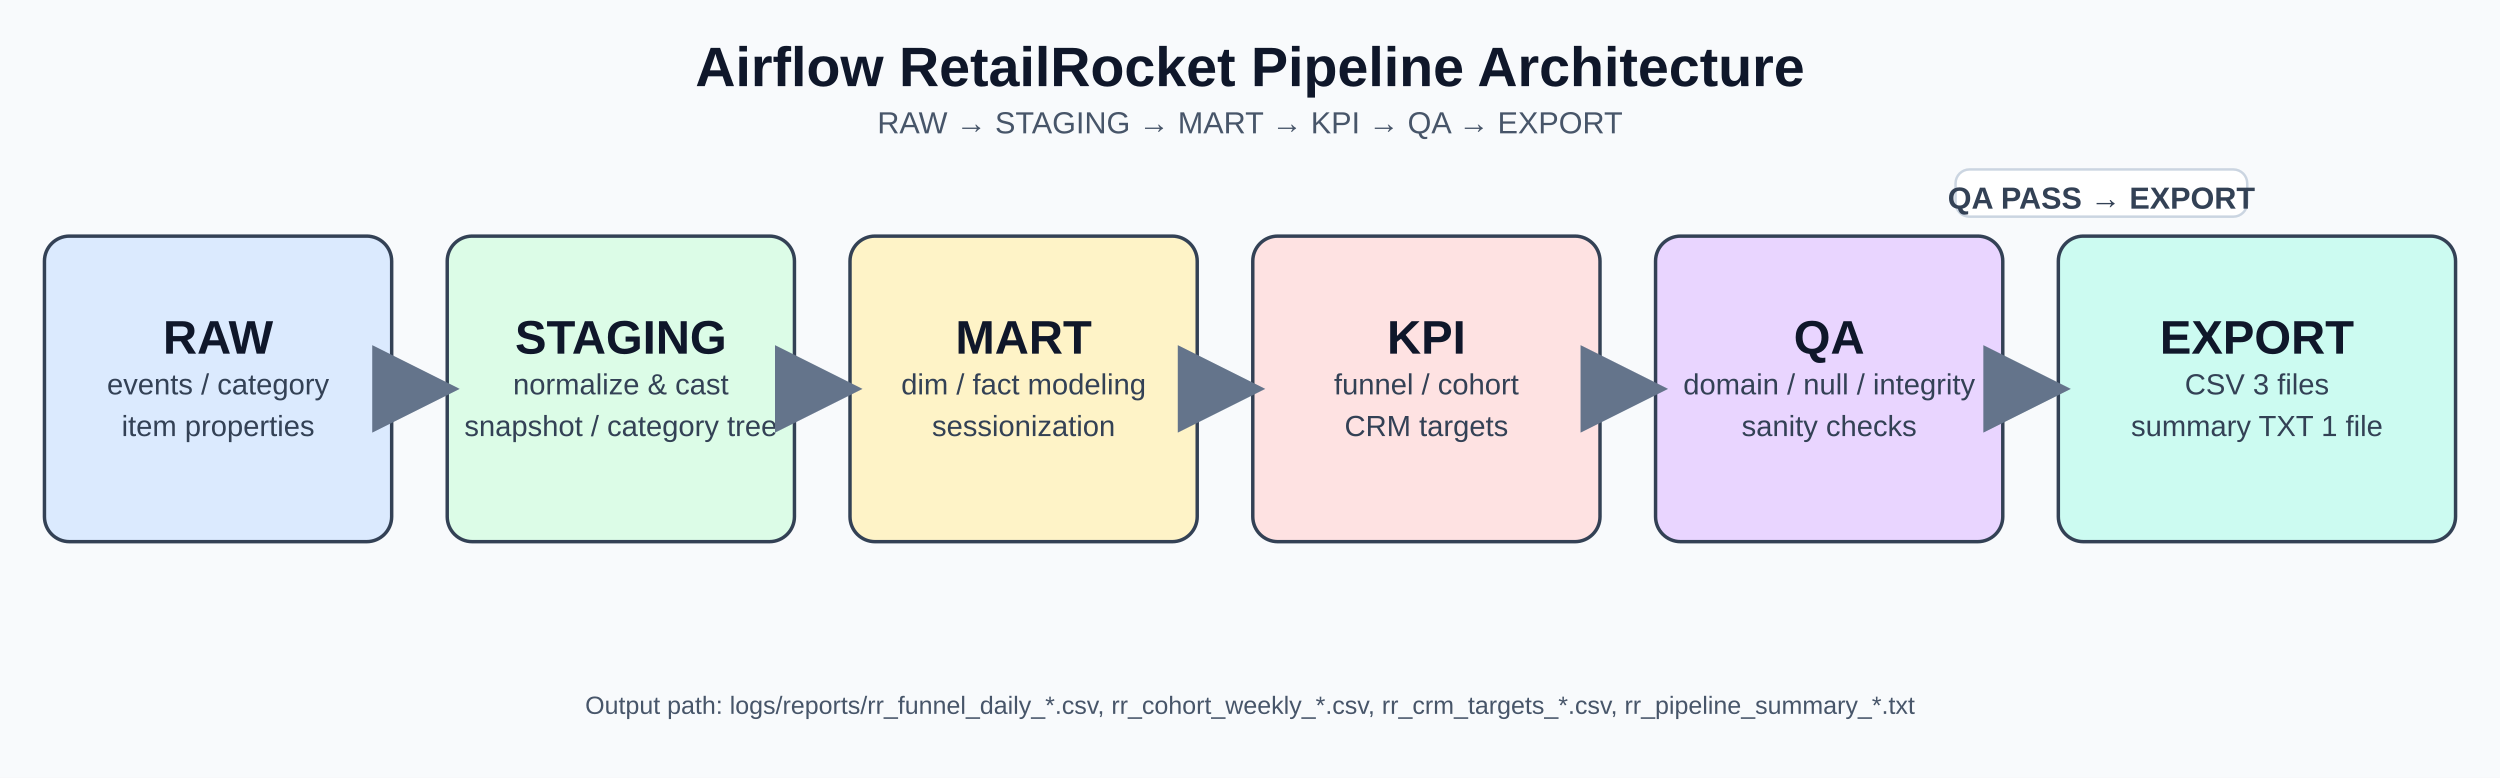
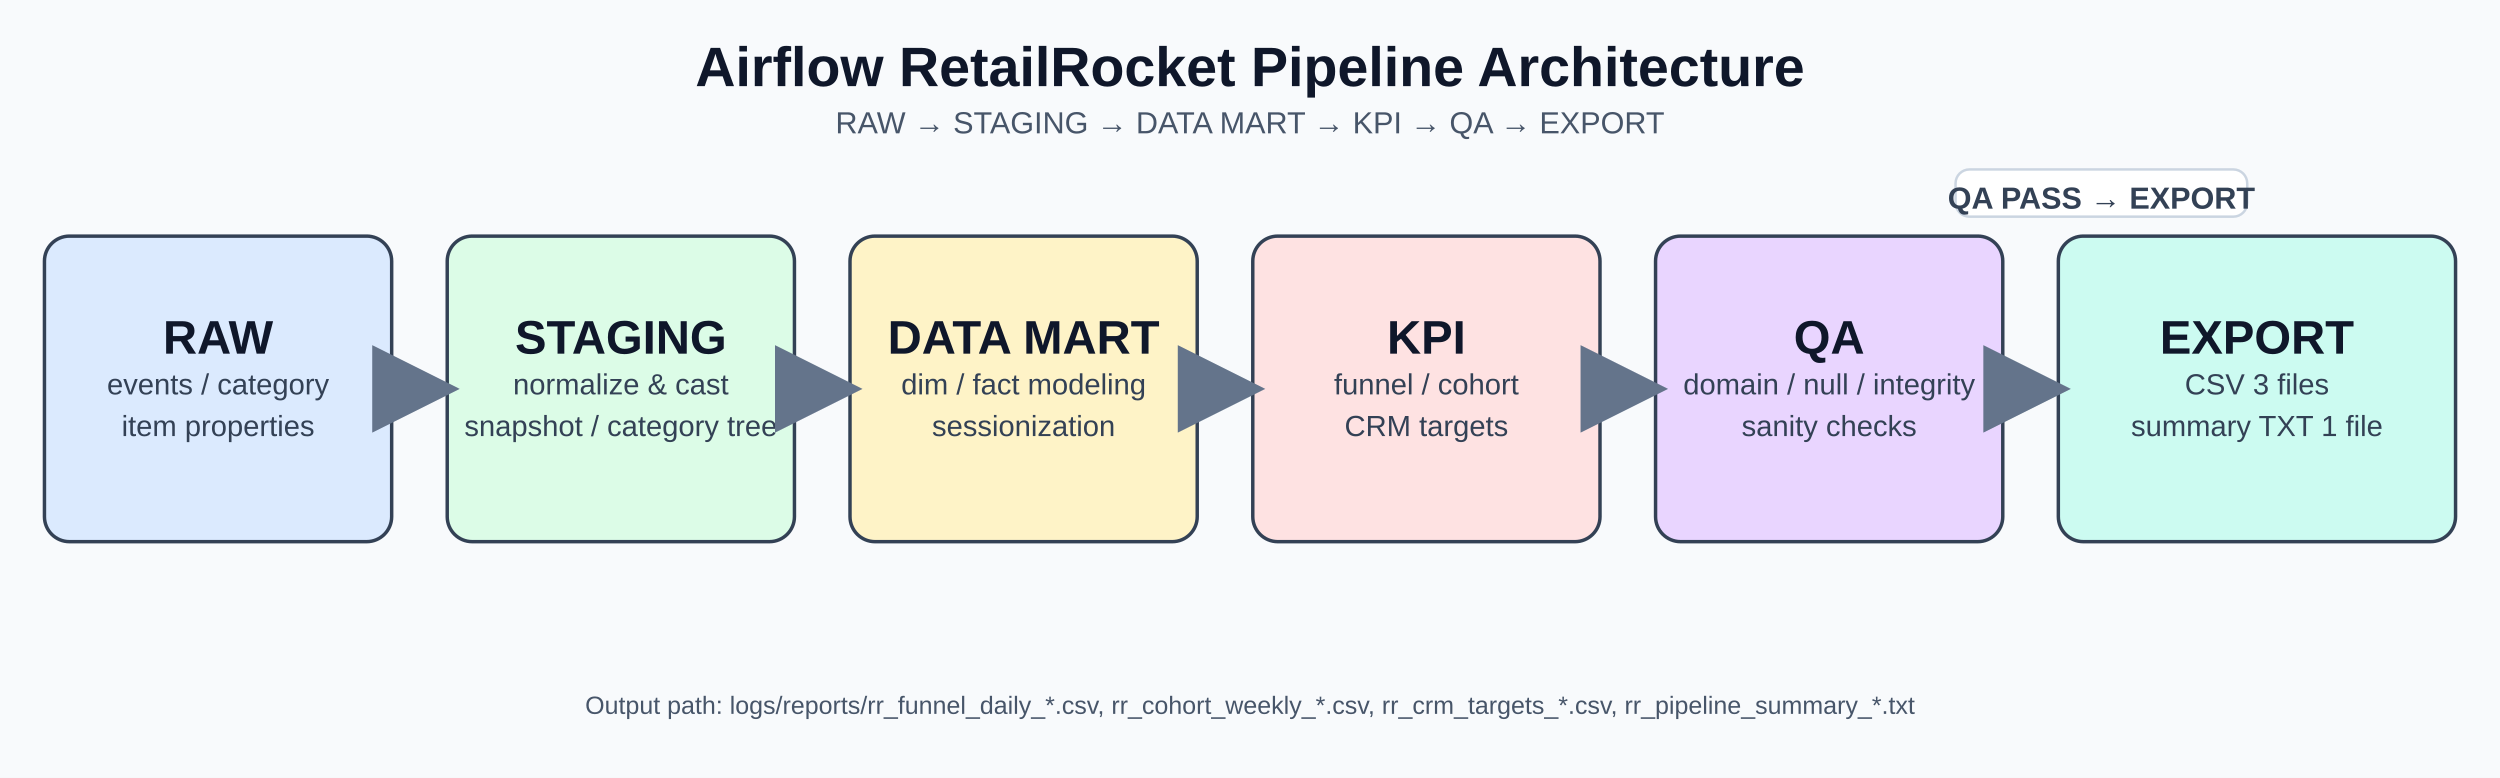
<svg xmlns="http://www.w3.org/2000/svg" width="1800" height="560" viewBox="0 0 1800 560" fill="none">
  <defs>
    <style>
      .title { font-family: "Pretendard", "Noto Sans KR", "Malgun Gothic", "Apple SD Gothic Neo", Arial, sans-serif; font-size: 40px; font-weight: 700; fill: #0f172a; }
      .subTitle { font-family: "Pretendard", "Noto Sans KR", "Malgun Gothic", "Apple SD Gothic Neo", Arial, sans-serif; font-size: 22px; font-weight: 500; fill: #475569; }
      .boxTitle { font-family: "Pretendard", "Noto Sans KR", "Malgun Gothic", "Apple SD Gothic Neo", Arial, sans-serif; font-size: 34px; font-weight: 700; fill: #0f172a; }
      .boxLine { font-family: "Pretendard", "Noto Sans KR", "Malgun Gothic", "Apple SD Gothic Neo", Arial, sans-serif; font-size: 21px; font-weight: 500; fill: #334155; }
      .gate { font-family: "Pretendard", "Noto Sans KR", "Malgun Gothic", "Apple SD Gothic Neo", Arial, sans-serif; font-size: 22px; font-weight: 700; fill: #334155; }
      .footer { font-family: "Pretendard", "Noto Sans KR", "Malgun Gothic", "Apple SD Gothic Neo", Arial, sans-serif; font-size: 18px; font-weight: 500; fill: #475569; }
    </style>
    <marker id="arrow" markerWidth="14" markerHeight="14" refX="12" refY="7" orient="auto">
      <path d="M0,0 L14,7 L0,14 z" fill="#64748b" />
    </marker>
  </defs>
  <rect x="0" y="0" width="1800" height="560" fill="#f8fafc" />
  <text x="900" y="62" text-anchor="middle" class="title">Airflow RetailRocket Pipeline Architecture</text>
-   <text x="900" y="96" text-anchor="middle" class="subTitle">RAW → STAGING → MART → KPI → QA → EXPORT</text>
+   <text x="900" y="96" text-anchor="middle" class="subTitle">RAW → STAGING → DATA MART → KPI → QA → EXPORT</text>
  <g>
    <rect x="32" y="170" rx="18" ry="18" width="250" height="220" fill="#dbeafe" stroke="#334155" stroke-width="2.5" />
    <text x="157" y="245" text-anchor="middle" dominant-baseline="middle" class="boxTitle">RAW</text>
    <text x="157" y="278" text-anchor="middle" dominant-baseline="middle" class="boxLine">events / category</text>
    <text x="157" y="308" text-anchor="middle" dominant-baseline="middle" class="boxLine">item properties</text>
  </g>
  <g>
    <rect x="322" y="170" rx="18" ry="18" width="250" height="220" fill="#dcfce7" stroke="#334155" stroke-width="2.5" />
    <text x="447" y="245" text-anchor="middle" dominant-baseline="middle" class="boxTitle">STAGING</text>
    <text x="447" y="278" text-anchor="middle" dominant-baseline="middle" class="boxLine">normalize &amp; cast</text>
    <text x="447" y="308" text-anchor="middle" dominant-baseline="middle" class="boxLine">snapshot / category tree</text>
  </g>
  <g>
    <rect x="612" y="170" rx="18" ry="18" width="250" height="220" fill="#fef3c7" stroke="#334155" stroke-width="2.5" />
-     <text x="737" y="245" text-anchor="middle" dominant-baseline="middle" class="boxTitle">MART</text>
+     <text x="737" y="245" text-anchor="middle" dominant-baseline="middle" class="boxTitle">DATA MART</text>
    <text x="737" y="278" text-anchor="middle" dominant-baseline="middle" class="boxLine">dim / fact modeling</text>
    <text x="737" y="308" text-anchor="middle" dominant-baseline="middle" class="boxLine">sessionization</text>
  </g>
  <g>
    <rect x="902" y="170" rx="18" ry="18" width="250" height="220" fill="#fee2e2" stroke="#334155" stroke-width="2.5" />
    <text x="1027" y="245" text-anchor="middle" dominant-baseline="middle" class="boxTitle">KPI</text>
    <text x="1027" y="278" text-anchor="middle" dominant-baseline="middle" class="boxLine">funnel / cohort</text>
    <text x="1027" y="308" text-anchor="middle" dominant-baseline="middle" class="boxLine">CRM targets</text>
  </g>
  <g>
    <rect x="1192" y="170" rx="18" ry="18" width="250" height="220" fill="#e9d5ff" stroke="#334155" stroke-width="2.5" />
    <text x="1317" y="245" text-anchor="middle" dominant-baseline="middle" class="boxTitle">QA</text>
    <text x="1317" y="278" text-anchor="middle" dominant-baseline="middle" class="boxLine">domain / null / integrity</text>
    <text x="1317" y="308" text-anchor="middle" dominant-baseline="middle" class="boxLine">sanity checks</text>
  </g>
  <g>
    <rect x="1482" y="170" rx="18" ry="18" width="286" height="220" fill="#ccfbf1" stroke="#334155" stroke-width="2.5" />
    <text x="1625" y="245" text-anchor="middle" dominant-baseline="middle" class="boxTitle">EXPORT</text>
    <text x="1625" y="278" text-anchor="middle" dominant-baseline="middle" class="boxLine">CSV 3 files</text>
    <text x="1625" y="308" text-anchor="middle" dominant-baseline="middle" class="boxLine">summary TXT 1 file</text>
  </g>
  <line x1="282" y1="280" x2="322" y2="280" stroke="#64748b" stroke-width="4.5" marker-end="url(#arrow)" />
  <line x1="572" y1="280" x2="612" y2="280" stroke="#64748b" stroke-width="4.5" marker-end="url(#arrow)" />
  <line x1="862" y1="280" x2="902" y2="280" stroke="#64748b" stroke-width="4.5" marker-end="url(#arrow)" />
  <line x1="1152" y1="280" x2="1192" y2="280" stroke="#64748b" stroke-width="4.5" marker-end="url(#arrow)" />
  <line x1="1442" y1="280" x2="1482" y2="280" stroke="#64748b" stroke-width="4.5" marker-end="url(#arrow)" />
  <rect x="1408" y="122" rx="10" ry="10" width="210" height="34" fill="#ffffff" stroke="#cbd5e1" stroke-width="1.8" />
  <text x="1513" y="144" text-anchor="middle" dominant-baseline="middle" class="gate">QA PASS → EXPORT</text>
  <text x="900" y="514" text-anchor="middle" class="footer">
    Output path: logs/reports/rr_funnel_daily_*.csv, rr_cohort_weekly_*.csv, rr_crm_targets_*.csv, rr_pipeline_summary_*.txt
  </text>
</svg>
